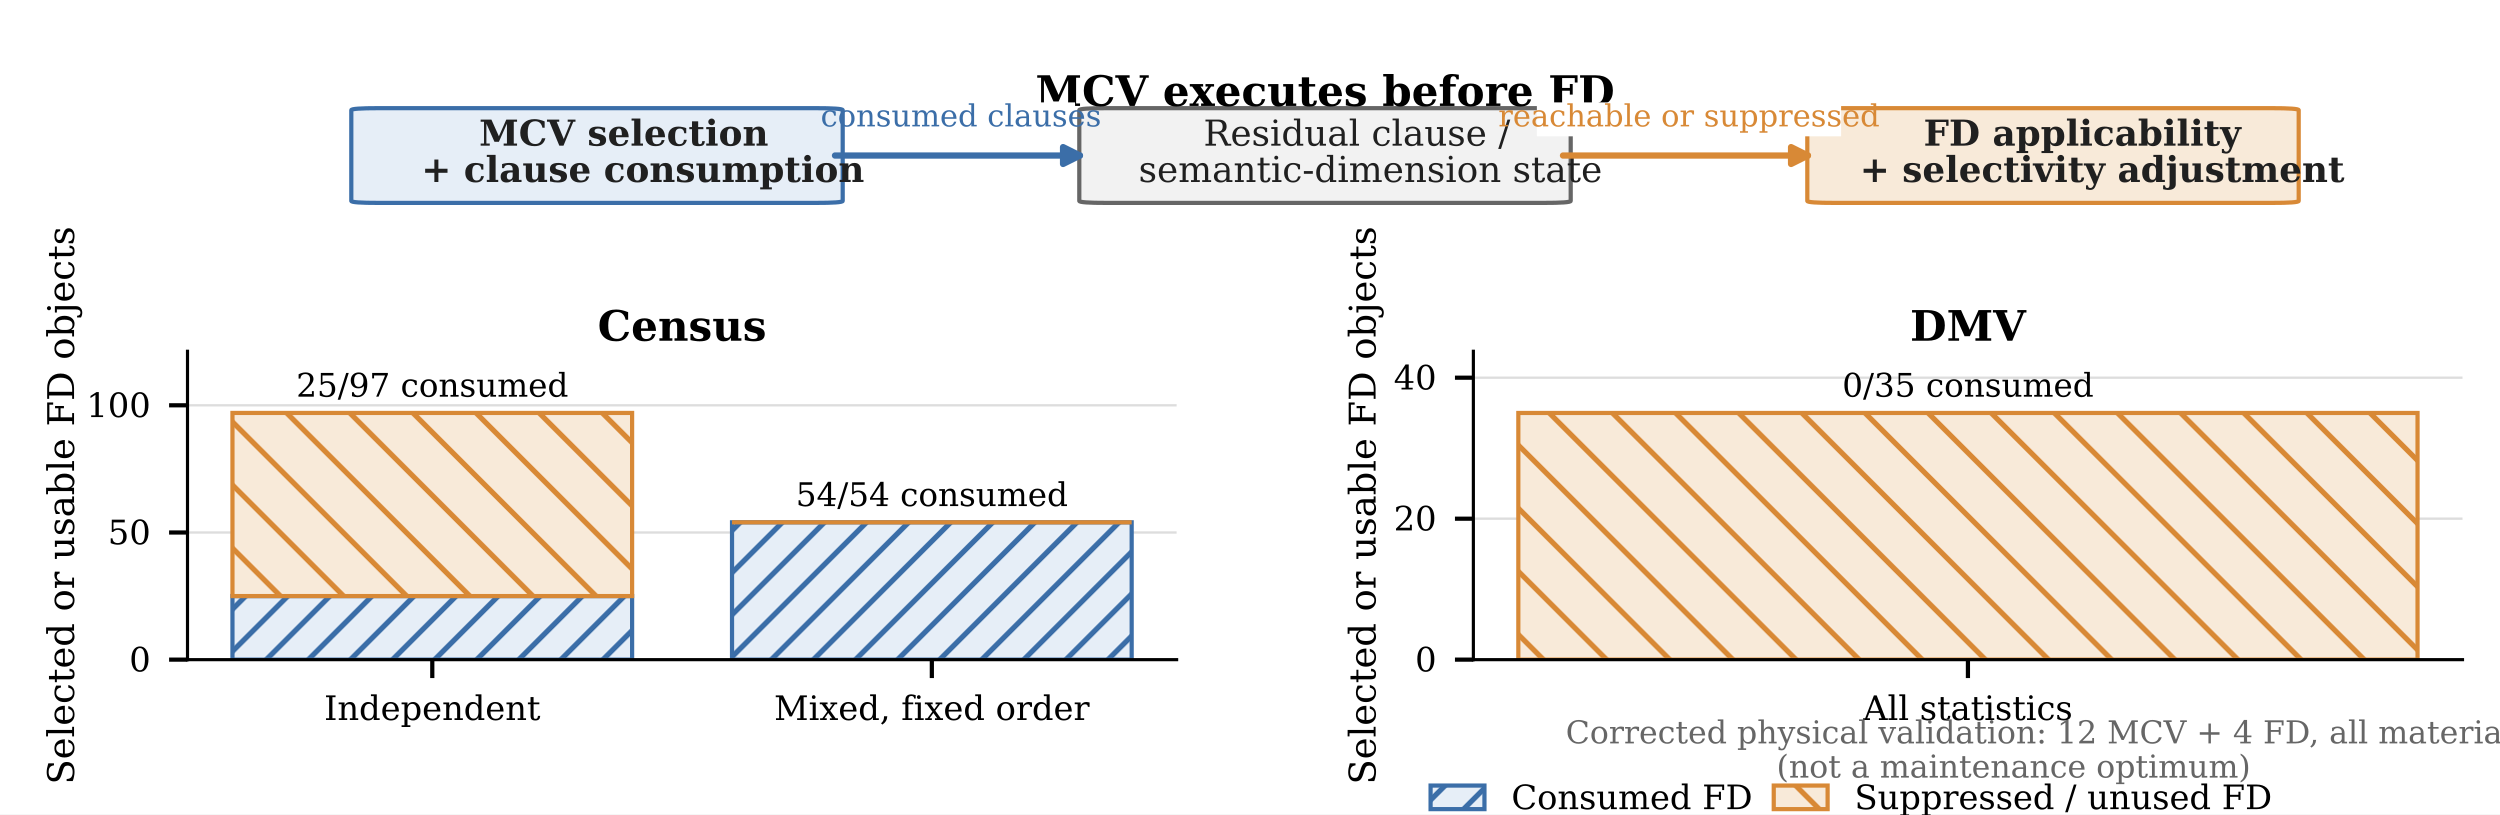
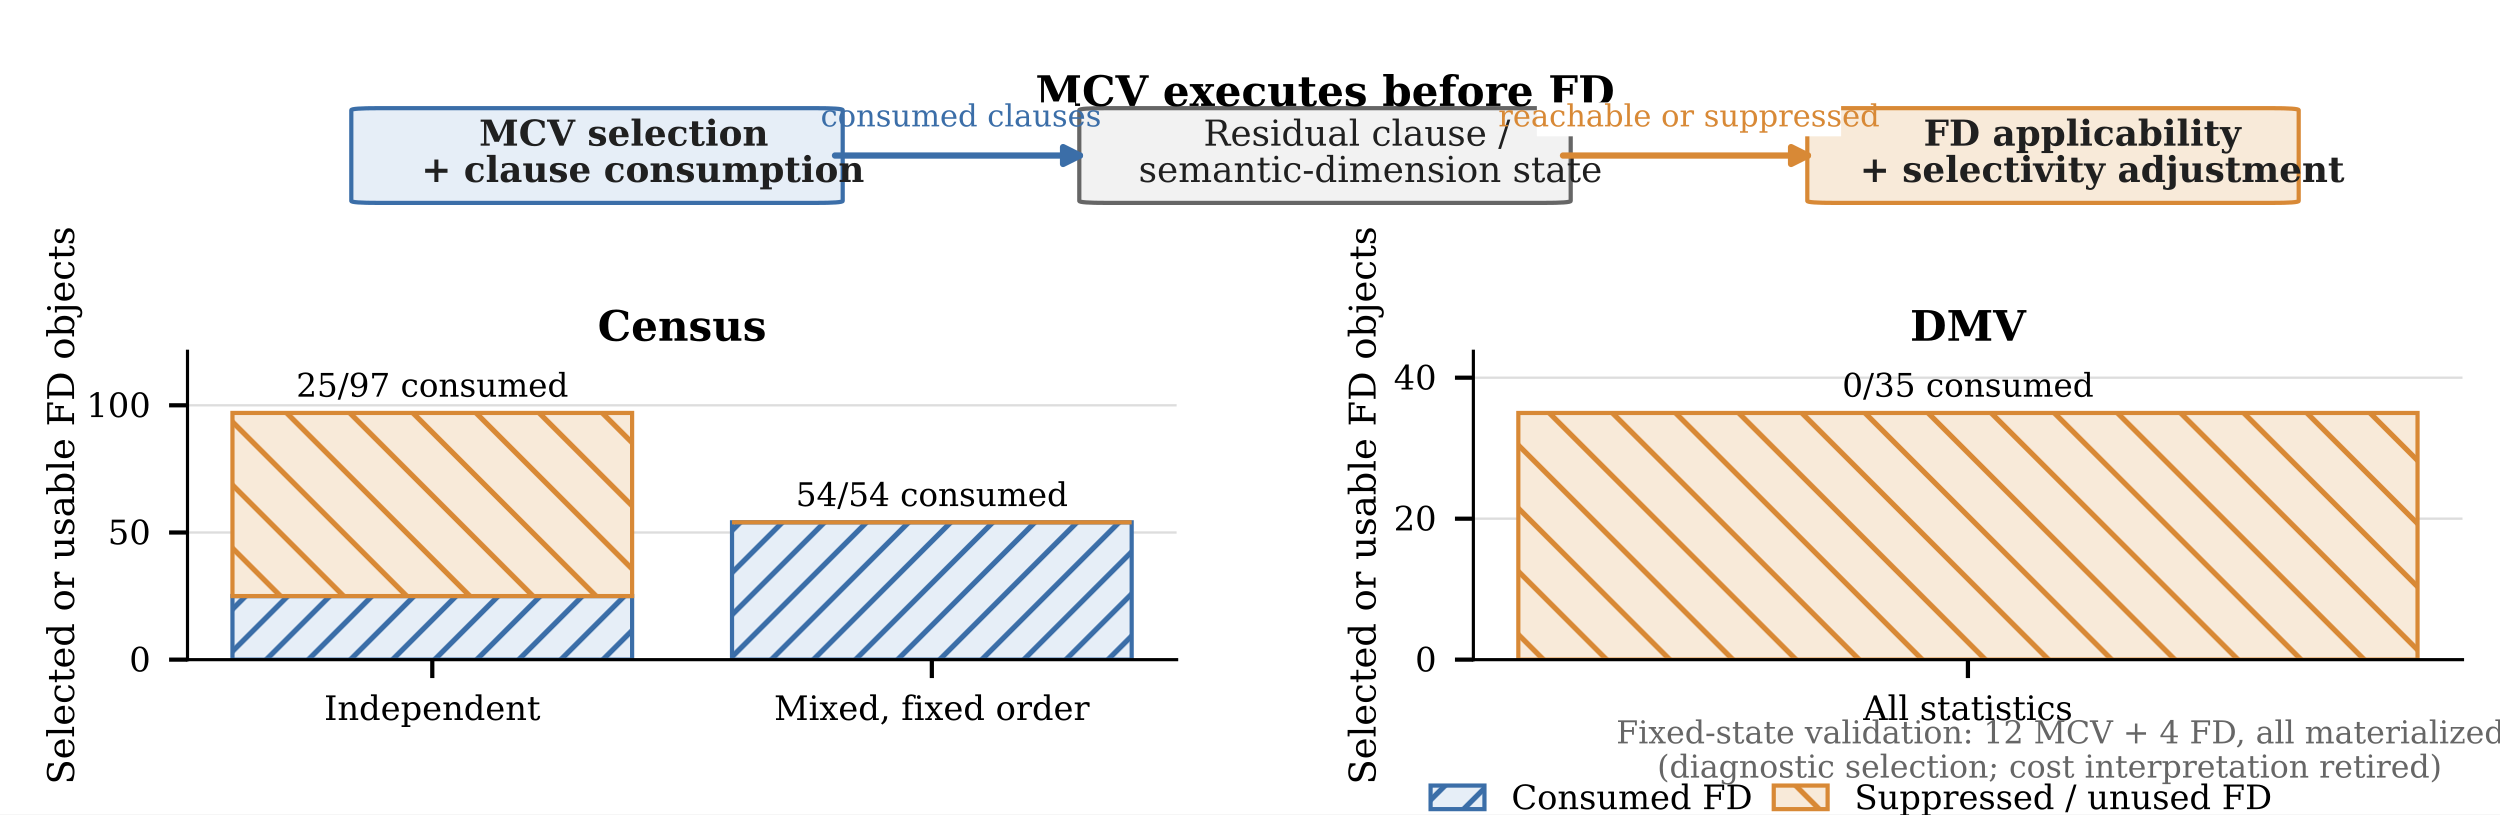
<svg xmlns="http://www.w3.org/2000/svg" xmlns:xlink="http://www.w3.org/1999/xlink" width="475.2pt" height="154.8pt" viewBox="0 0 475.2 154.8" version="1.1">
  <defs>
    <style type="text/css">*{stroke-linejoin: round; stroke-linecap: butt}</style>
  </defs>
  <g id="figure_1">
    <g id="patch_1">
      <path d="M 0 154.8 L 475.2 154.8 L 475.2 0 L 0 0 z " style="fill: #ffffff" />
    </g>
    <g id="axes_1">
      <g id="patch_2">
        <path d="M 71.964 38.568 L 154.991 38.568 Q 160.18 38.568 160.18 38.193 L 160.18 20.935 Q 160.18 20.56 154.991 20.56 L 71.964 20.56 Q 66.775 20.56 66.775 20.935 L 66.775 38.193 Q 66.775 38.568 71.964 38.568 z " clip-path="url(#p563f775c66)" style="fill: #e6eef7; stroke: #3b6ea8; stroke-width: 0.8; stroke-linejoin: miter" />
      </g>
      <g id="patch_3">
        <path d="M 210.343 38.568 L 293.369 38.568 Q 298.559 38.568 298.559 38.193 L 298.559 20.935 Q 298.559 20.56 293.369 20.56 L 210.343 20.56 Q 205.153 20.56 205.153 20.935 L 205.153 38.193 Q 205.153 38.568 210.343 38.568 z " clip-path="url(#p563f775c66)" style="fill: #f2f2f2; stroke: #666666; stroke-width: 0.8; stroke-linejoin: miter" />
      </g>
      <g id="patch_4">
        <path d="M 348.721 38.568 L 431.748 38.568 Q 436.937 38.568 436.937 38.193 L 436.937 20.935 Q 436.937 20.56 431.748 20.56 L 348.721 20.56 Q 343.532 20.56 343.532 20.935 L 343.532 38.193 Q 343.532 38.568 348.721 38.568 z " clip-path="url(#p563f775c66)" style="fill: #f8ead9; stroke: #d88936; stroke-width: 0.8; stroke-linejoin: miter" />
      </g>
      <g id="text_1">
        <text style="fill: #202020; font: 700 6.8px 'Linux Libertine O', 'Linux Libertine', 'Libertine', 'DejaVu Serif', serif" transform="translate(91.07867 27.68758)">MCV selection</text>
        <text style="fill: #202020; font: 700 6.8px 'Linux Libertine O', 'Linux Libertine', 'Libertine', 'DejaVu Serif', serif" transform="translate(80.09454 34.59494)">+ clause consumption</text>
      </g>
      <g id="text_2">
        <text style="fill: #202020; font: 6.8px 'Linux Libertine O', 'Linux Libertine', 'Libertine', 'DejaVu Serif', serif" transform="translate(228.7599 27.68758)">Residual clause /</text>
        <text style="fill: #202020; font: 6.8px 'Linux Libertine O', 'Linux Libertine', 'Libertine', 'DejaVu Serif', serif" transform="translate(216.4354 34.59494)">semantic-dimension state</text>
      </g>
      <g id="text_3">
        <text style="fill: #202020; font: 700 6.8px 'Linux Libertine O', 'Linux Libertine', 'Libertine', 'DejaVu Serif', serif" transform="translate(365.6427 27.68758)">FD applicability</text>
        <text style="fill: #202020; font: 700 6.8px 'Linux Libertine O', 'Linux Libertine', 'Libertine', 'DejaVu Serif', serif" transform="translate(353.5142 34.59494)">+ selectivity adjustment</text>
      </g>
      <g id="patch_5">
        <path d="M 158.719 29.564 Q 182.666 29.564 205.27 29.564 " clip-path="url(#p563f775c66)" style="fill: none; stroke: #3b6ea8; stroke-width: 1.2; stroke-linecap: round" />
        <path d="M 202.07 27.964 L 205.27 29.564 L 202.07 31.164 L 202.07 27.964 z " clip-path="url(#p563f775c66)" style="fill: #3b6ea8; stroke: #3b6ea8; stroke-width: 1.2; stroke-linecap: round" />
      </g>
      <g id="patch_6">
        <path d="M 297.098 29.564 Q 321.044 29.564 343.649 29.564 " clip-path="url(#p563f775c66)" style="fill: none; stroke: #d88936; stroke-width: 1.2; stroke-linecap: round" />
        <path d="M 340.449 27.964 L 343.649 29.564 L 340.449 31.164 L 340.449 27.964 z " clip-path="url(#p563f775c66)" style="fill: #d88936; stroke: #d88936; stroke-width: 1.2; stroke-linecap: round" />
      </g>
      <g id="text_4">
        <text style="font: 700 8px 'Linux Libertine O', 'Linux Libertine', 'Libertine', 'DejaVu Serif', serif; text-anchor: middle" x="251.856" y="20.141" transform="rotate(-0 251.856 20.14103)">MCV executes before FD</text>
      </g>
      <g id="text_5">
        <g id="patch_7">
          <path d="M 160.989 25.911 L 204.344 25.911 L 204.344 19.461 L 160.989 19.461 z " style="fill: #ffffff" />
        </g>
        <text style="fill: #3b6ea8; font: 5.8px 'Linux Libertine O', 'Linux Libertine', 'Libertine', 'DejaVu Serif', serif; text-anchor: middle" x="182.667" y="24.031" transform="rotate(-0 182.6669 24.03124)">consumed clauses</text>
      </g>
      <g id="text_6">
        <g id="patch_8">
          <path d="M 292.131 25.911 L 349.959 25.911 L 349.959 19.461 L 292.131 19.461 z " style="fill: #ffffff" />
        </g>
        <text style="fill: #d88936; font: 5.8px 'Linux Libertine O', 'Linux Libertine', 'Libertine', 'DejaVu Serif', serif; text-anchor: middle" x="321.045" y="24.031" transform="rotate(-0 321.0451 24.03124)">reachable or suppressed</text>
      </g>
    </g>
    <g id="axes_2">
      <g id="patch_9">
        <path d="M 35.64 125.388 L 223.654 125.388 L 223.654 66.768 L 35.64 66.768 z " style="fill: #ffffff" />
      </g>
      <g id="matplotlib.axis_1">
        <g id="xtick_1">
          <g id="line2d_1">
            <defs>
              <path id="m7abdeb7184" d="M 0 0 L 0 3.5 " style="stroke: #000000; stroke-width: 0.8" />
            </defs>
            <g>
              <use xlink:href="#m7abdeb7184" x="82.169" y="125.388" style="stroke: #000000; stroke-width: 0.8" />
            </g>
          </g>
          <g id="text_7">
            <text style="font: 6.4px 'Linux Libertine O', 'Linux Libertine', 'Libertine', 'DejaVu Serif', serif; text-anchor: middle" x="82.169" y="136.855" transform="rotate(-0 82.1687 136.855)">Independent</text>
          </g>
        </g>
        <g id="xtick_2">
          <g id="line2d_2">
            <g>
              <use xlink:href="#m7abdeb7184" x="177.125" y="125.388" style="stroke: #000000; stroke-width: 0.8" />
            </g>
          </g>
          <g id="text_8">
            <text style="font: 6.4px 'Linux Libertine O', 'Linux Libertine', 'Libertine', 'DejaVu Serif', serif; text-anchor: middle" x="177.125" y="136.855" transform="rotate(-0 177.1252 136.855)">Mixed, fixed order</text>
          </g>
        </g>
      </g>
      <g id="matplotlib.axis_2">
        <g id="ytick_1">
          <g id="line2d_3">
            <path d="M 35.64 125.388 L 223.654 125.388 " clip-path="url(#p1f726d4ef6)" style="fill: none; stroke: #dddddd; stroke-width: 0.45; stroke-linecap: square" />
          </g>
          <g id="line2d_4">
            <defs>
              <path id="m4303fef3e0" d="M 0 0 L -3.5 0 " style="stroke: #000000; stroke-width: 0.8" />
            </defs>
            <g>
              <use xlink:href="#m4303fef3e0" x="35.64" y="125.388" style="stroke: #000000; stroke-width: 0.8" />
            </g>
          </g>
          <g id="text_9">
            <text style="font: 6.4px 'Linux Libertine O', 'Linux Libertine', 'Libertine', 'DejaVu Serif', serif; text-anchor: end" x="28.64" y="127.621" transform="rotate(-0 28.64 127.6215)">0</text>
          </g>
        </g>
        <g id="ytick_2">
          <g id="line2d_5">
            <path d="M 35.64 101.215 L 223.654 101.215 " clip-path="url(#p1f726d4ef6)" style="fill: none; stroke: #dddddd; stroke-width: 0.45; stroke-linecap: square" />
          </g>
          <g id="line2d_6">
            <g>
              <use xlink:href="#m4303fef3e0" x="35.64" y="101.215" style="stroke: #000000; stroke-width: 0.8" />
            </g>
          </g>
          <g id="text_10">
            <text style="font: 6.4px 'Linux Libertine O', 'Linux Libertine', 'Libertine', 'DejaVu Serif', serif; text-anchor: end" x="28.64" y="103.448" transform="rotate(-0 28.64 103.4483)">50</text>
          </g>
        </g>
        <g id="ytick_3">
          <g id="line2d_7">
            <path d="M 35.64 77.042 L 223.654 77.042 " clip-path="url(#p1f726d4ef6)" style="fill: none; stroke: #dddddd; stroke-width: 0.45; stroke-linecap: square" />
          </g>
          <g id="line2d_8">
            <g>
              <use xlink:href="#m4303fef3e0" x="35.64" y="77.042" style="stroke: #000000; stroke-width: 0.8" />
            </g>
          </g>
          <g id="text_11">
            <text style="font: 6.4px 'Linux Libertine O', 'Linux Libertine', 'Libertine', 'DejaVu Serif', serif; text-anchor: end" x="28.64" y="79.275" transform="rotate(-0 28.64 79.27518)">100</text>
          </g>
        </g>
        <g id="text_12">
          <text style="font: 7px 'Linux Libertine O', 'Linux Libertine', 'Libertine', 'DejaVu Serif', serif; text-anchor: middle" x="14.074" y="96.078" transform="rotate(-90 14.07356 96.07804)">Selected or usable FD objects</text>
        </g>
      </g>
      <g id="patch_10">
        <path d="M 44.186 125.388 L 120.151 125.388 L 120.151 113.301 L 44.186 113.301 z " clip-path="url(#p1f726d4ef6)" style="fill: url(#hd41c45fd90); stroke: #3b6ea8; stroke-width: 0.8; stroke-linejoin: miter" />
      </g>
      <g id="patch_11">
        <path d="M 139.143 125.388 L 215.108 125.388 L 215.108 99.281 L 139.143 99.281 z " clip-path="url(#p1f726d4ef6)" style="fill: url(#hd41c45fd90); stroke: #3b6ea8; stroke-width: 0.8; stroke-linejoin: miter" />
      </g>
      <g id="patch_12">
        <path d="M 44.186 113.301 L 120.151 113.301 L 120.151 78.492 L 44.186 78.492 z " clip-path="url(#p1f726d4ef6)" style="fill: url(#hc68d3e3d2f); stroke: #d88936; stroke-width: 0.8; stroke-linejoin: miter" />
      </g>
      <g id="patch_13">
        <path d="M 139.143 99.281 L 215.108 99.281 L 215.108 99.281 L 139.143 99.281 z " clip-path="url(#p1f726d4ef6)" style="fill: url(#hc68d3e3d2f); stroke: #d88936; stroke-width: 0.8; stroke-linejoin: miter" />
      </g>
      <g id="patch_14">
        <path d="M 35.64 125.388 L 35.64 66.768 " style="fill: none; stroke: #000000; stroke-width: 0.6; stroke-linejoin: miter; stroke-linecap: square" />
      </g>
      <g id="patch_15">
        <path d="M 35.64 125.388 L 223.654 125.388 " style="fill: none; stroke: #000000; stroke-width: 0.6; stroke-linejoin: miter; stroke-linecap: square" />
      </g>
      <g id="text_13">
        <text style="font: 6.2px 'Linux Libertine O', 'Linux Libertine', 'Libertine', 'DejaVu Serif', serif; text-anchor: middle" x="82.169" y="75.4" transform="rotate(-0 82.1687 75.39952)">25/97 consumed</text>
      </g>
      <g id="text_14">
        <text style="font: 6.2px 'Linux Libertine O', 'Linux Libertine', 'Libertine', 'DejaVu Serif', serif; text-anchor: middle" x="177.125" y="96.188" transform="rotate(-0 177.1252 96.18844)">54/54 consumed</text>
      </g>
      <g id="text_15">
        <text style="font: 700 8px 'Linux Libertine O', 'Linux Libertine', 'Libertine', 'DejaVu Serif', serif; text-anchor: middle" x="129.647" y="64.768" transform="rotate(-0 129.647 64.76808)">Census</text>
      </g>
      <g id="legend_1">
        <g id="patch_16">
          <path d="M 271.925 153.8 L 282.165 153.8 L 282.165 149.32 L 271.925 149.32 z " style="fill: url(#hd41c45fd90); stroke: #3b6ea8; stroke-width: 0.8; stroke-linejoin: miter" />
        </g>
        <g id="text_16">
          <text style="font: 6.4px 'Linux Libertine O', 'Linux Libertine', 'Libertine', 'DejaVu Serif', serif; text-anchor: start" x="287.285" y="153.8" transform="rotate(-0 287.2845 153.8002)">Consumed FD</text>
        </g>
        <g id="patch_17">
          <path d="M 337.153 153.8 L 347.393 153.8 L 347.393 149.32 L 337.153 149.32 z " style="fill: url(#hc68d3e3d2f); stroke: #d88936; stroke-width: 0.8; stroke-linejoin: miter" />
        </g>
        <g id="text_17">
          <text style="font: 6.4px 'Linux Libertine O', 'Linux Libertine', 'Libertine', 'DejaVu Serif', serif; text-anchor: start" x="352.513" y="153.8" transform="rotate(-0 352.5125 153.8002)">Suppressed / unused FD</text>
        </g>
      </g>
    </g>
    <g id="axes_3">
      <g id="patch_18">
        <path d="M 280.058 125.388 L 468.072 125.388 L 468.072 66.768 L 280.058 66.768 z " style="fill: #ffffff" />
      </g>
      <g id="matplotlib.axis_3">
        <g id="xtick_3">
          <g id="line2d_9">
            <g>
              <use xlink:href="#m7abdeb7184" x="374.065" y="125.388" style="stroke: #000000; stroke-width: 0.8" />
            </g>
          </g>
          <g id="text_18">
            <text style="font: 6.4px 'Linux Libertine O', 'Linux Libertine', 'Libertine', 'DejaVu Serif', serif; text-anchor: middle" x="374.065" y="136.855" transform="rotate(-0 374.065 136.855)">All statistics</text>
          </g>
        </g>
      </g>
      <g id="matplotlib.axis_4">
        <g id="ytick_4">
          <g id="line2d_10">
            <path d="M 280.058 125.388 L 468.072 125.388 " clip-path="url(#p4227ccc521)" style="fill: none; stroke: #dddddd; stroke-width: 0.45; stroke-linecap: square" />
          </g>
          <g id="line2d_11">
            <g>
              <use xlink:href="#m4303fef3e0" x="280.058" y="125.388" style="stroke: #000000; stroke-width: 0.8" />
            </g>
          </g>
          <g id="text_19">
            <text style="font: 6.4px 'Linux Libertine O', 'Linux Libertine', 'Libertine', 'DejaVu Serif', serif; text-anchor: end" x="273.058" y="127.621" transform="rotate(-0 273.0581 127.6215)">0</text>
          </g>
        </g>
        <g id="ytick_5">
          <g id="line2d_12">
            <path d="M 280.058 98.59 L 468.072 98.59 " clip-path="url(#p4227ccc521)" style="fill: none; stroke: #dddddd; stroke-width: 0.45; stroke-linecap: square" />
          </g>
          <g id="line2d_13">
            <g>
              <use xlink:href="#m4303fef3e0" x="280.058" y="98.59" style="stroke: #000000; stroke-width: 0.8" />
            </g>
          </g>
          <g id="text_20">
            <text style="font: 6.4px 'Linux Libertine O', 'Linux Libertine', 'Libertine', 'DejaVu Serif', serif; text-anchor: end" x="273.058" y="100.824" transform="rotate(-0 273.0581 100.8238)">20</text>
          </g>
        </g>
        <g id="ytick_6">
          <g id="line2d_14">
            <path d="M 280.058 71.793 L 468.072 71.793 " clip-path="url(#p4227ccc521)" style="fill: none; stroke: #dddddd; stroke-width: 0.45; stroke-linecap: square" />
          </g>
          <g id="line2d_15">
            <g>
              <use xlink:href="#m4303fef3e0" x="280.058" y="71.793" style="stroke: #000000; stroke-width: 0.8" />
            </g>
          </g>
          <g id="text_21">
            <text style="font: 6.4px 'Linux Libertine O', 'Linux Libertine', 'Libertine', 'DejaVu Serif', serif; text-anchor: end" x="273.058" y="74.026" transform="rotate(-0 273.0581 74.02615)">40</text>
          </g>
        </g>
        <g id="text_22">
          <text style="font: 7px 'Linux Libertine O', 'Linux Libertine', 'Libertine', 'DejaVu Serif', serif; text-anchor: middle" x="261.468" y="96.078" transform="rotate(-90 261.4676 96.07804)">Selected or usable FD objects</text>
        </g>
      </g>
      <g id="patch_19">
        <path d="M 288.604 125.388 L 459.526 125.388 L 459.526 125.388 L 288.604 125.388 z " clip-path="url(#p4227ccc521)" style="fill: url(#hd41c45fd90); stroke: #3b6ea8; stroke-width: 0.8; stroke-linejoin: miter" />
      </g>
      <g id="patch_20">
        <path d="M 288.604 125.388 L 459.526 125.388 L 459.526 78.492 L 288.604 78.492 z " clip-path="url(#p4227ccc521)" style="fill: url(#hc68d3e3d2f); stroke: #d88936; stroke-width: 0.8; stroke-linejoin: miter" />
      </g>
      <g id="patch_21">
        <path d="M 280.058 125.388 L 280.058 66.768 " style="fill: none; stroke: #000000; stroke-width: 0.6; stroke-linejoin: miter; stroke-linecap: square" />
      </g>
      <g id="patch_22">
        <path d="M 280.058 125.388 L 468.072 125.388 " style="fill: none; stroke: #000000; stroke-width: 0.6; stroke-linejoin: miter; stroke-linecap: square" />
      </g>
      <g id="text_23">
        <text style="font: 6.2px 'Linux Libertine O', 'Linux Libertine', 'Libertine', 'DejaVu Serif', serif; text-anchor: middle" x="374.065" y="75.4" transform="rotate(-0 374.065 75.39952)">0/35 consumed</text>
      </g>
      <g id="text_24">
-         <text style="fill: #666666; font: 6px 'Linux Libertine O', 'Linux Libertine', 'Libertine', 'DejaVu Serif', serif" transform="translate(297.6068 141.2998)">Corrected physical validation: 12 MCV + 4 FD, all materialized</text>
-         <text style="fill: #666666; font: 6px 'Linux Libertine O', 'Linux Libertine', 'Libertine', 'DejaVu Serif', serif" transform="translate(337.69 147.8015)">(not a maintenance optimum)</text>
+         <text style="fill: #666666; font: 6px 'Linux Libertine O', 'Linux Libertine', 'Libertine', 'DejaVu Serif', serif" transform="translate(307.2283 141.2998)">Fixed-state validation: 12 MCV + 4 FD, all materialized</text>
+         <text style="fill: #666666; font: 6px 'Linux Libertine O', 'Linux Libertine', 'Libertine', 'DejaVu Serif', serif" transform="translate(315.0049 147.8015)">(diagnostic selection; cost interpretation retired)</text>
      </g>
      <g id="text_25">
        <text style="font: 700 8px 'Linux Libertine O', 'Linux Libertine', 'Libertine', 'DejaVu Serif', serif; text-anchor: middle" x="374.065" y="64.768" transform="rotate(-0 374.065 64.76808)">DMV</text>
      </g>
    </g>
  </g>
  <defs>
    <clipPath id="p563f775c66">
      <rect x="35.64" y="13.932" width="432.432" height="31.264" />
    </clipPath>
    <clipPath id="p1f726d4ef6">
      <rect x="35.64" y="66.768" width="188.014" height="58.62" />
    </clipPath>
    <clipPath id="p4227ccc521">
      <rect x="280.058" y="66.768" width="188.014" height="58.62" />
    </clipPath>
  </defs>
  <defs>
    <pattern id="hd41c45fd90" patternUnits="userSpaceOnUse" x="0" y="0" width="72" height="72">
      <rect x="0" y="0" width="73" height="73" fill="#e6eef7" />
      <path d="M -36 36 L 36 -36 M -32 40 L 40 -32 M -28 44 L 44 -28 M -24 48 L 48 -24 M -20 52 L 52 -20 M -16 56 L 56 -16 M -12 60 L 60 -12 M -8 64 L 64 -8 M -4 68 L 68 -4 M 0 72 L 72 0 M 4 76 L 76 4 M 8 80 L 80 8 M 12 84 L 84 12 M 16 88 L 88 16 M 20 92 L 92 20 M 24 96 L 96 24 M 28 100 L 100 28 M 32 104 L 104 32 M 36 108 L 108 36 " style="fill: #3b6ea8; stroke: #3b6ea8; stroke-width: 1.0; stroke-linecap: butt; stroke-linejoin: miter" />
    </pattern>
    <pattern id="hc68d3e3d2f" patternUnits="userSpaceOnUse" x="0" y="0" width="72" height="72">
      <rect x="0" y="0" width="73" height="73" fill="#f8ead9" />
      <path d="M -36 36 L 36 108 M -30 30 L 42 102 M -24 24 L 48 96 M -18 18 L 54 90 M -12 12 L 60 84 M -6 6 L 66 78 M 0 0 L 72 72 M 6 -6 L 78 66 M 12 -12 L 84 60 M 18 -18 L 90 54 M 24 -24 L 96 48 M 30 -30 L 102 42 M 36 -36 L 108 36 " style="fill: #d88936; stroke: #d88936; stroke-width: 1.0; stroke-linecap: butt; stroke-linejoin: miter" />
    </pattern>
  </defs>
</svg>
